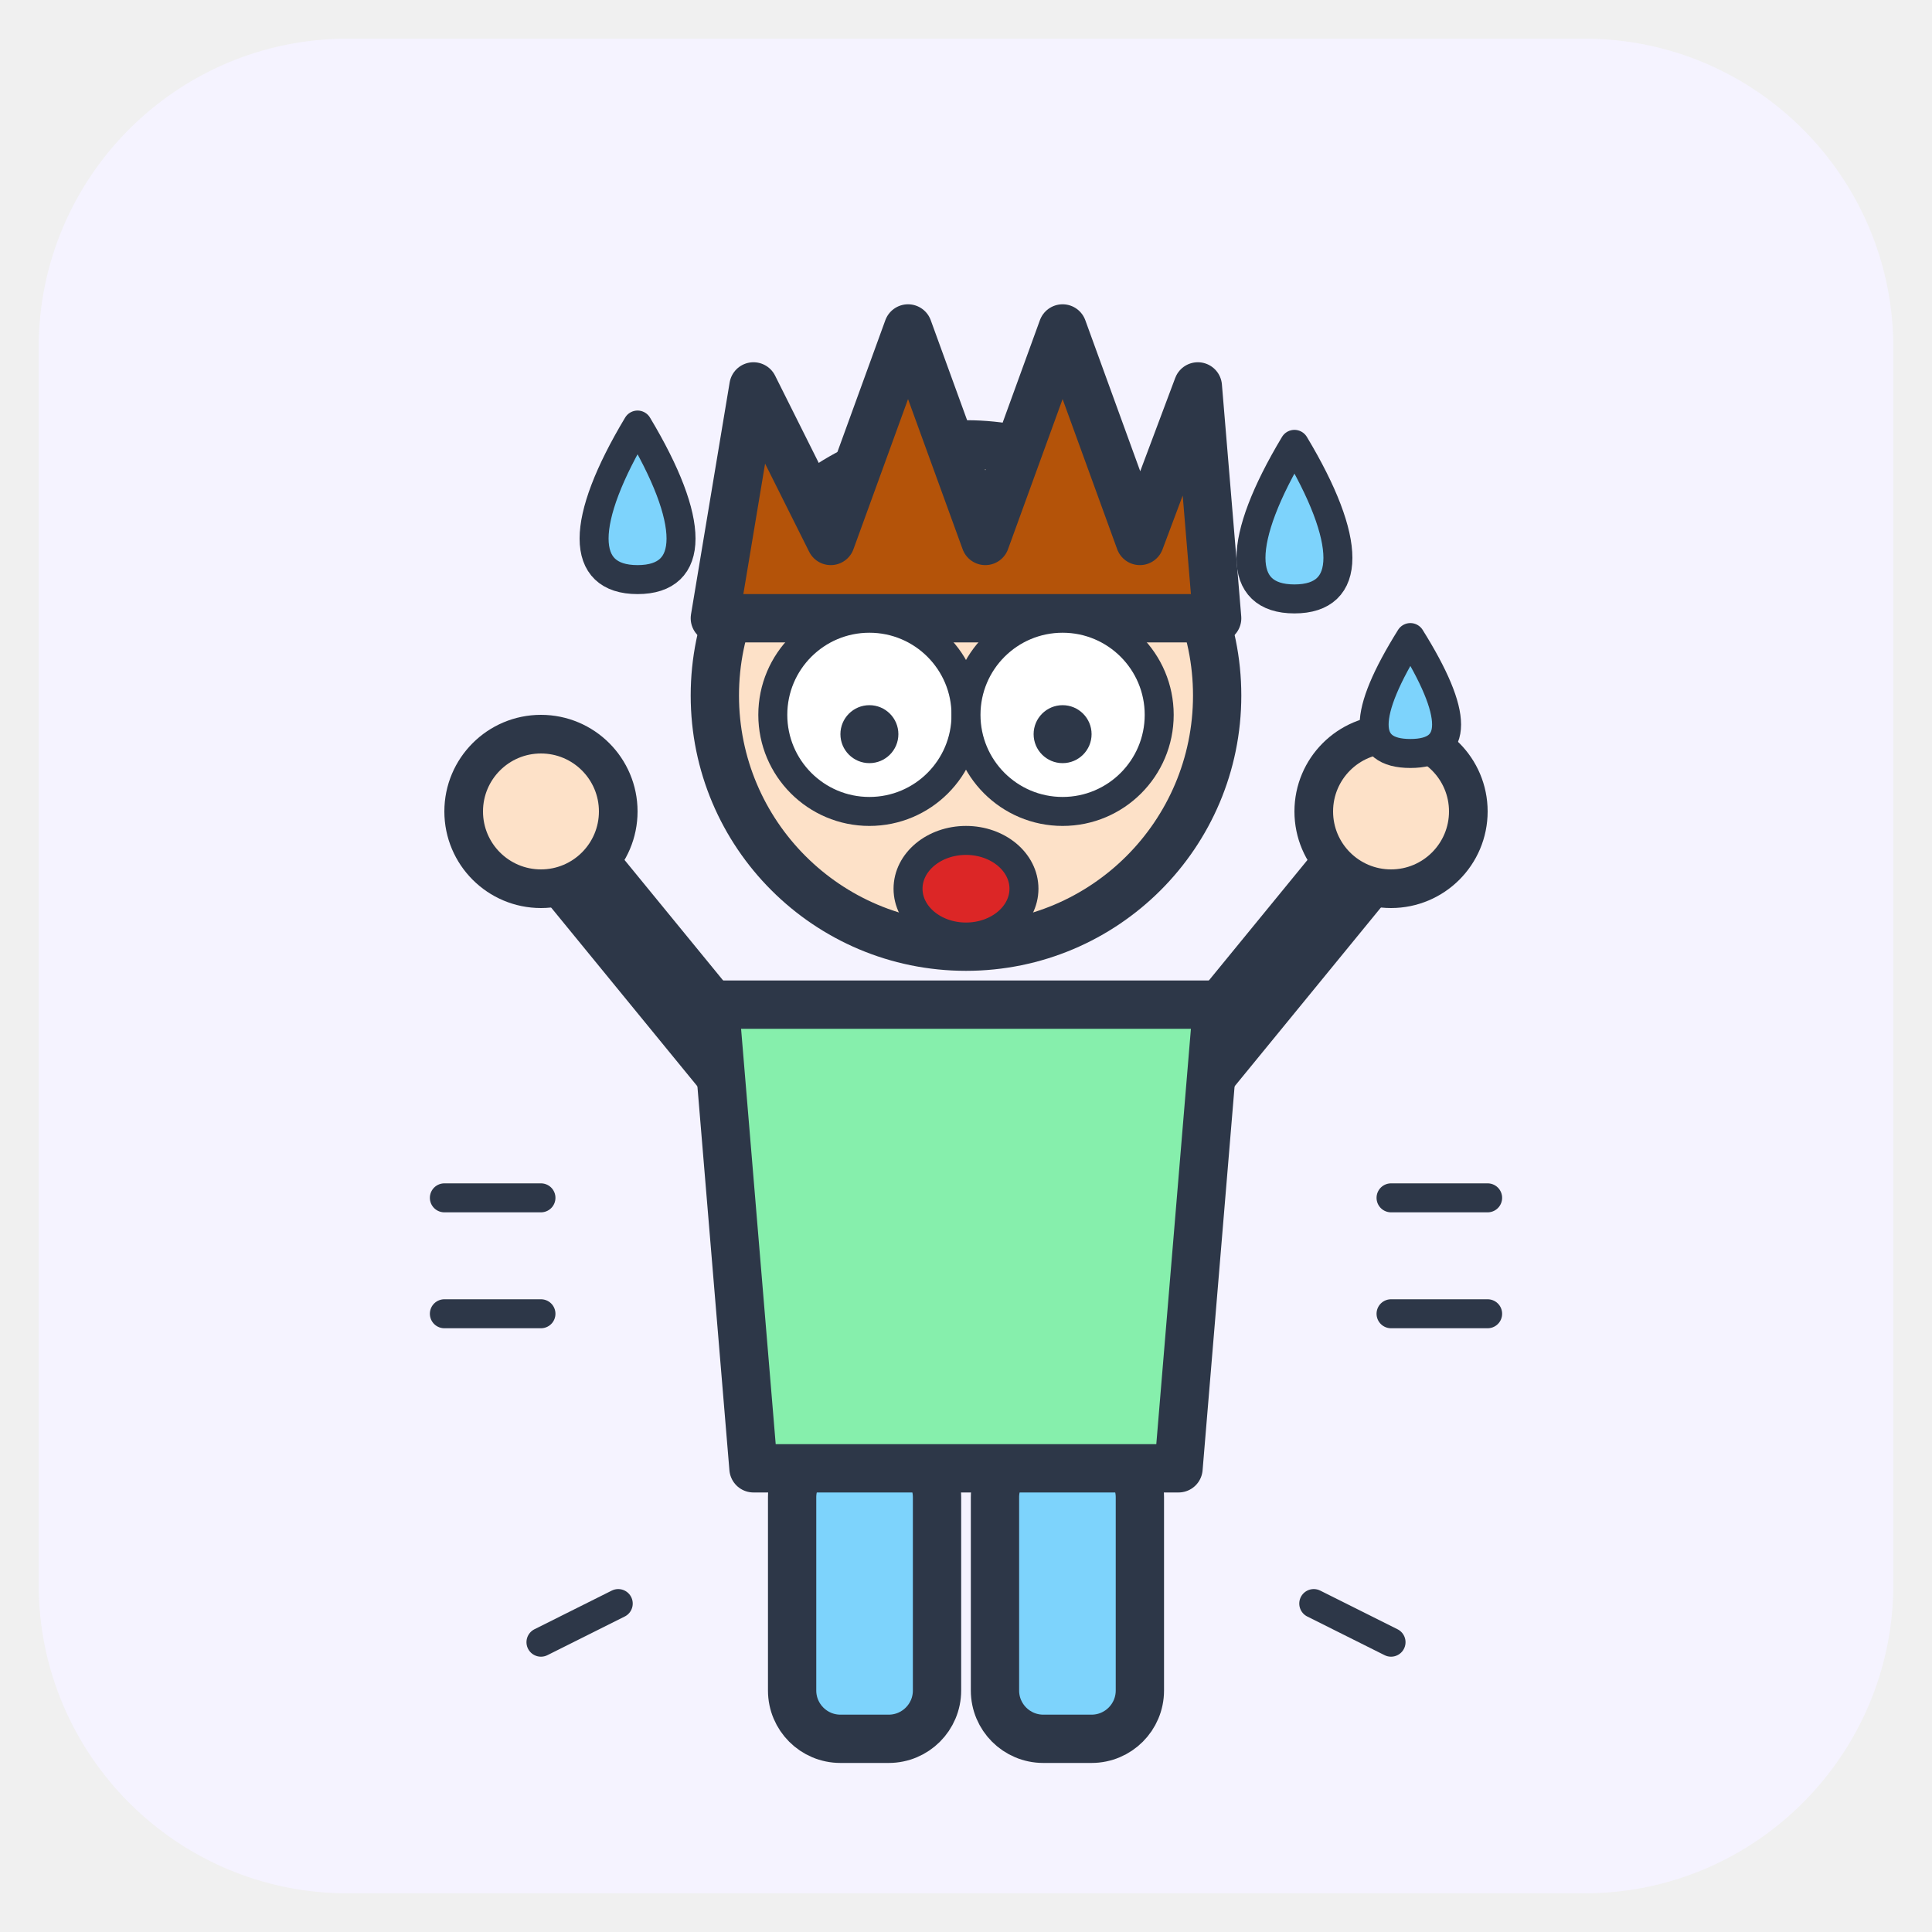
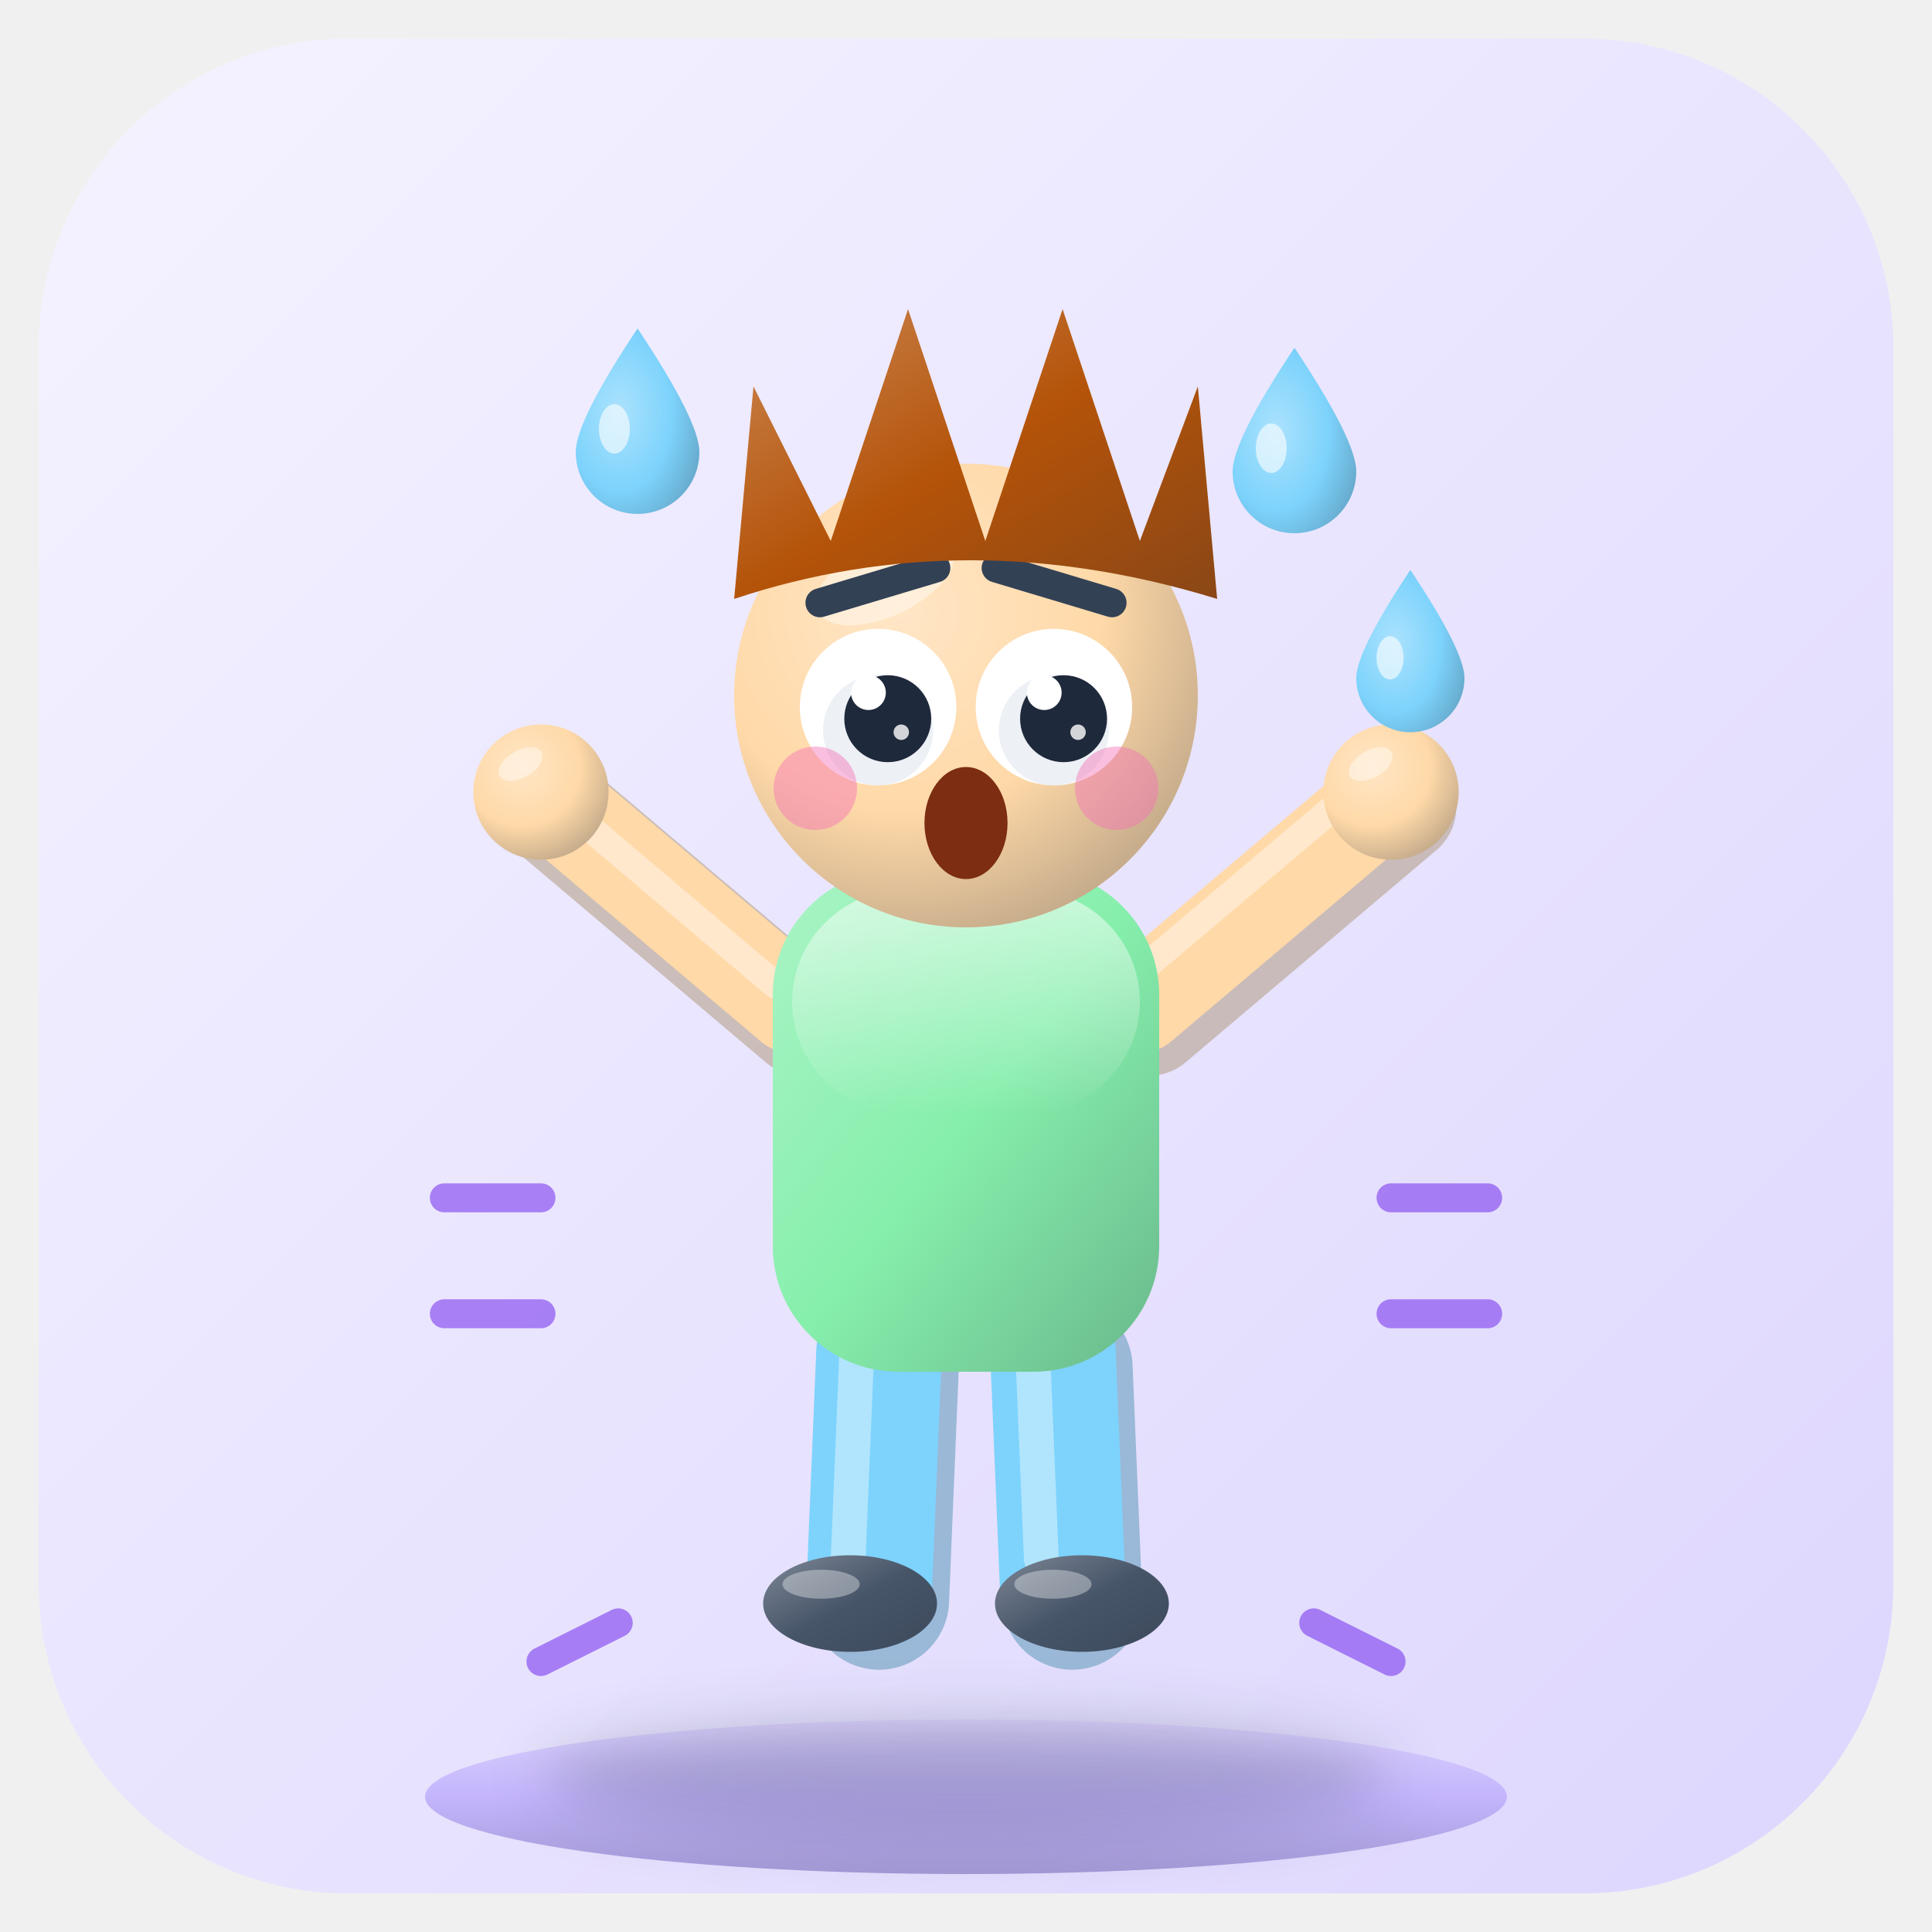
<svg xmlns="http://www.w3.org/2000/svg" viewBox="0 0 200 200" role="img" aria-label="פחדן">
-   <rect x="4" y="4" width="192" height="192" rx="32" fill="#F5F3FF" />
-   <g stroke="#2D3748" stroke-width="5" stroke-linejoin="round" stroke-linecap="round">
-     <path d="M56 124 L46 124 M56 136 L46 136 M144 124 L154 124 M144 136 L154 136 M64 166 L56 170 M136 166 L144 170" stroke-width="3" />
-     <rect x="82" y="150" width="15" height="30" rx="5" fill="#7DD3FC" />
-     <rect x="103" y="150" width="15" height="30" rx="5" fill="#7DD3FC" />
-     <path d="M76 110 L58 88 M124 110 L142 88" stroke-width="9" />
-     <circle cx="56" cy="84" r="8" fill="#FDE1C8" stroke-width="4" />
-     <circle cx="144" cy="84" r="8" fill="#FDE1C8" stroke-width="4" />
-     <path d="M74 104 L126 104 L122 152 L78 152 Z" fill="#86EFAC" />
-     <circle cx="100" cy="72" r="26" fill="#FDE1C8" />
-     <path d="M74 64 L78 40 L86 56 L94 34 L102 56 L110 34 L118 56 L124 40 L126 64 Z" fill="#B45309" />
-     <circle cx="90" cy="74" r="10" fill="#fff" stroke-width="3" />
-     <circle cx="90" cy="76" r="3" fill="#2D3748" stroke="none" />
-     <circle cx="110" cy="74" r="10" fill="#fff" stroke-width="3" />
-     <circle cx="110" cy="76" r="3" fill="#2D3748" stroke="none" />
-     <ellipse cx="100" cy="92" rx="6" ry="5" fill="#DC2626" stroke-width="3" />
-     <path d="M134 46 C128 56 128 62 134 62 C140 62 140 56 134 46 Z M66 44 C60 54 60 60 66 60 C72 60 72 54 66 44 Z M146 66 C141 74 141 78 146 78 C151 78 151 74 146 66 Z" fill="#7DD3FC" stroke-width="3" />
+   <defs>
+     <linearGradient id="brave-scared-opposite-g0" x1="0" y1="0" x2="1" y2="1">
+       <stop offset="0" stop-color="#F5F3FF" />
+       <stop offset="1" stop-color="#DDD6FE" />
+     </linearGradient>
+     <linearGradient id="brave-scared-opposite-g1" x1="0" y1="0" x2="0" y2="1">
+       <stop offset="0" stop-color="#dcd3fe" />
+       <stop offset=".5" stop-color="#C4B5FD" />
+       <stop offset="1" stop-color="#a399d5" />
+     </linearGradient>
+     <linearGradient id="brave-scared-opposite-g2" x1="0" y1="0" x2="1" y2="1">
+       <stop offset="0" stop-color="#7e8896" />
+       <stop offset=".5" stop-color="#475569" />
+       <stop offset="1" stop-color="#3c495b" />
+     </linearGradient>
+     <linearGradient id="brave-scared-opposite-g3" x1="0" y1="0" x2="1" y2="1">
+       <stop offset="0" stop-color="#aaf4c5" />
+       <stop offset=".5" stop-color="#86EFAC" />
+       <stop offset="1" stop-color="#69b88b" />
+     </linearGradient>
+     <linearGradient id="brave-scared-opposite-g4" x1="0" y1="0" x2="0" y2="1">
+       <stop offset="0" stop-color="#fff" stop-opacity="0.55" />
+       <stop offset="1" stop-color="#fff" stop-opacity="0" />
+     </linearGradient>
+     <radialGradient id="brave-scared-opposite-g5" cx="0.36" cy="0.32" r="0.78">
+       <stop offset="0" stop-color="#ffe6c6" />
+       <stop offset=".55" stop-color="#FFD9A8" />
+       <stop offset="1" stop-color="#bca486" />
+     </radialGradient>
+     <linearGradient id="brave-scared-opposite-g6" x1="0" y1="0" x2="1" y2="1">
+       <stop offset="0" stop-color="#cb8753" />
+       <stop offset=".5" stop-color="#B45309" />
+       <stop offset="1" stop-color="#8a4716" />
+     </linearGradient>
+     <radialGradient id="brave-scared-opposite-g7" cx="0.35" cy="0.45" r="0.78">
+       <stop offset="0" stop-color="#abe2fd" />
+       <stop offset=".55" stop-color="#7DD3FC" />
+       <stop offset="1" stop-color="#61a0c1" />
+     </radialGradient>
+     <filter id="brave-scared-opposite-blur" x="-30%" y="-60%" width="160%" height="220%">
+       <feGaussianBlur stdDeviation="3" />
+     </filter>
+   </defs>
+   <rect x="4" y="4" width="192" height="192" rx="32" fill="url(#brave-scared-opposite-g0)" />
+   <ellipse cx="100" cy="186" rx="56" ry="8" fill="url(#brave-scared-opposite-g1)" />
+   <ellipse cx="100" cy="184" rx="44" ry="6" fill="#1E293B" opacity="0.22" filter="url(#brave-scared-opposite-blur)" />
+   <path d="M56 124 L46 124 M56 136 L46 136 M144 124 L154 124 M144 136 L154 136 M64 168 L56 172 M136 168 L144 172" fill="none" stroke="#7C3AED" stroke-width="3" stroke-linecap="round" stroke-linejoin="round" opacity="0.6" />
+   <g transform="translate(100 72)">
+     <path d="M-18 32 L-44 10" fill="none" stroke="#b19b80" stroke-width="11.5" stroke-linecap="round" stroke-linejoin="round" opacity=".55" transform="translate(1 1.6)" />
+     <path d="M-18 32 L-44 10" fill="none" stroke="#FFD9A8" stroke-width="10" stroke-linecap="round" stroke-linejoin="round" />
+     <path d="M-18 32 L-44 10" fill="none" stroke="#fff" stroke-width="2.8" stroke-linecap="round" stroke-linejoin="round" opacity="0.4" transform="translate(-1.7 -2)" />
+     <path d="M18 32 L44 10" fill="none" stroke="#b19b80" stroke-width="11.5" stroke-linecap="round" stroke-linejoin="round" opacity=".55" transform="translate(1 1.6)" />
+     <path d="M18 32 L44 10" fill="none" stroke="#FFD9A8" stroke-width="10" stroke-linecap="round" stroke-linejoin="round" />
+     <path d="M18 32 L44 10" fill="none" stroke="#fff" stroke-width="2.8" stroke-linecap="round" stroke-linejoin="round" opacity="0.4" transform="translate(-1.7 -2)" />
+     <path d="M-9 68 L-10 92" fill="none" stroke="#5c98b7" stroke-width="14.5" stroke-linecap="round" stroke-linejoin="round" opacity=".55" transform="translate(1 1.6)" />
+     <path d="M-9 68 L-10 92" fill="none" stroke="#7DD3FC" stroke-width="13" stroke-linecap="round" stroke-linejoin="round" />
+     <path d="M-9 68 L-10 92" fill="none" stroke="#fff" stroke-width="3.6" stroke-linecap="round" stroke-linejoin="round" opacity="0.4" transform="translate(-2.2 -2.6)" />
+     <path d="M9 68 L10 92" fill="none" stroke="#5c98b7" stroke-width="14.5" stroke-linecap="round" stroke-linejoin="round" opacity=".55" transform="translate(1 1.6)" />
+     <path d="M9 68 L10 92" fill="none" stroke="#7DD3FC" stroke-width="13" stroke-linecap="round" stroke-linejoin="round" />
+     <path d="M9 68 L10 92" fill="none" stroke="#fff" stroke-width="3.6" stroke-linecap="round" stroke-linejoin="round" opacity="0.4" transform="translate(-2.2 -2.6)" />
+     <ellipse cx="-12" cy="94" rx="9" ry="5" fill="url(#brave-scared-opposite-g2)" />
+     <ellipse cx="-15" cy="92" rx="4" ry="1.5" fill="#fff" opacity="0.35" />
+     <ellipse cx="12" cy="94" rx="9" ry="5" fill="url(#brave-scared-opposite-g2)" />
+     <ellipse cx="9" cy="92" rx="4" ry="1.5" fill="#fff" opacity="0.35" />
+     <rect x="-20" y="18" width="40" height="52" rx="13" fill="url(#brave-scared-opposite-g3)" />
+     <rect x="-18" y="20" width="36" height="23.4" rx="12" fill="url(#brave-scared-opposite-g4)" />
+     <circle cx="0" cy="0" r="24" fill="url(#brave-scared-opposite-g5)" />
+     <ellipse cx="-8.4" cy="-12" rx="7.7" ry="3.8" fill="#fff" opacity="0.4" transform="rotate(-25 -8.4 -12)" />
+     <circle cx="-9.1" cy="1.2" r="8.1" fill="#fff" />
+     <circle cx="-9.1" cy="3.6" r="5.7" fill="#CBD5E1" opacity=".35" />
+     <circle cx="-8.1" cy="2.4" r="4.5" fill="#1E293B" />
+     <circle cx="-10.1" cy="-0.3" r="1.8" fill="#fff" />
+     <circle cx="-6.7" cy="3.8" r="0.8" fill="#fff" opacity=".8" />
+     <circle cx="9.1" cy="1.2" r="8.1" fill="#fff" />
+     <circle cx="9.1" cy="3.6" r="5.7" fill="#CBD5E1" opacity=".35" />
+     <circle cx="10.1" cy="2.4" r="4.5" fill="#1E293B" />
+     <circle cx="8.1" cy="-0.3" r="1.8" fill="#fff" />
+     <circle cx="11.6" cy="3.8" r="0.8" fill="#fff" opacity=".8" />
+     <path d="M-15.12 -9.6 L-3.12 -13.2" fill="none" stroke="#334155" stroke-width="3" stroke-linecap="round" stroke-linejoin="round" />
+     <path d="M15.12 -9.6 L3.12 -13.2" fill="none" stroke="#334155" stroke-width="3" stroke-linecap="round" stroke-linejoin="round" />
+     <circle cx="-15.6" cy="9.6" r="4.32" fill="#F472B6" opacity=".45" />
+     <circle cx="15.6" cy="9.6" r="4.32" fill="#F472B6" opacity=".45" />
+     <ellipse cx="0" cy="13.2" rx="4.3" ry="5.8" fill="#7C2D12" />
+   </g>
+   <circle cx="56" cy="82" r="7" fill="url(#brave-scared-opposite-g5)" />
+   <ellipse cx="53.9" cy="79.1" rx="2.5" ry="1.4" fill="#fff" opacity="0.4" transform="rotate(-30 53.9 79.1)" />
+   <circle cx="144" cy="82" r="7" fill="url(#brave-scared-opposite-g5)" />
+   <ellipse cx="141.9" cy="79.1" rx="2.5" ry="1.4" fill="#fff" opacity="0.4" transform="rotate(-30 141.9 79.1)" />
+   <path d="M76 62 L78 40 L86 56 L94 32 L102 56 L110 32 L118 56 L124 40 L126 62 Q100 54 76 62 Z" fill="url(#brave-scared-opposite-g6)" />
+   <g transform="translate(134 44) scale(0.8)">
+     <path d="M0 -10 Q8 2 8 6 A8 8 0 0 1 -8 6 Q-8 2 0 -10Z" fill="url(#brave-scared-opposite-g7)" />
+     <ellipse cx="-3" cy="3" rx="2" ry="3.2" fill="#fff" opacity=".6" />
+   </g>
+   <g transform="translate(66 42) scale(0.8)">
+     <path d="M0 -10 Q8 2 8 6 A8 8 0 0 1 -8 6 Q-8 2 0 -10Z" fill="url(#brave-scared-opposite-g7)" />
+     <ellipse cx="-3" cy="3" rx="2" ry="3.2" fill="#fff" opacity=".6" />
+   </g>
+   <g transform="translate(146 66) scale(0.7)">
+     <path d="M0 -10 Q8 2 8 6 A8 8 0 0 1 -8 6 Q-8 2 0 -10Z" fill="url(#brave-scared-opposite-g7)" />
+     <ellipse cx="-3" cy="3" rx="2" ry="3.2" fill="#fff" opacity=".6" />
  </g>
</svg>
